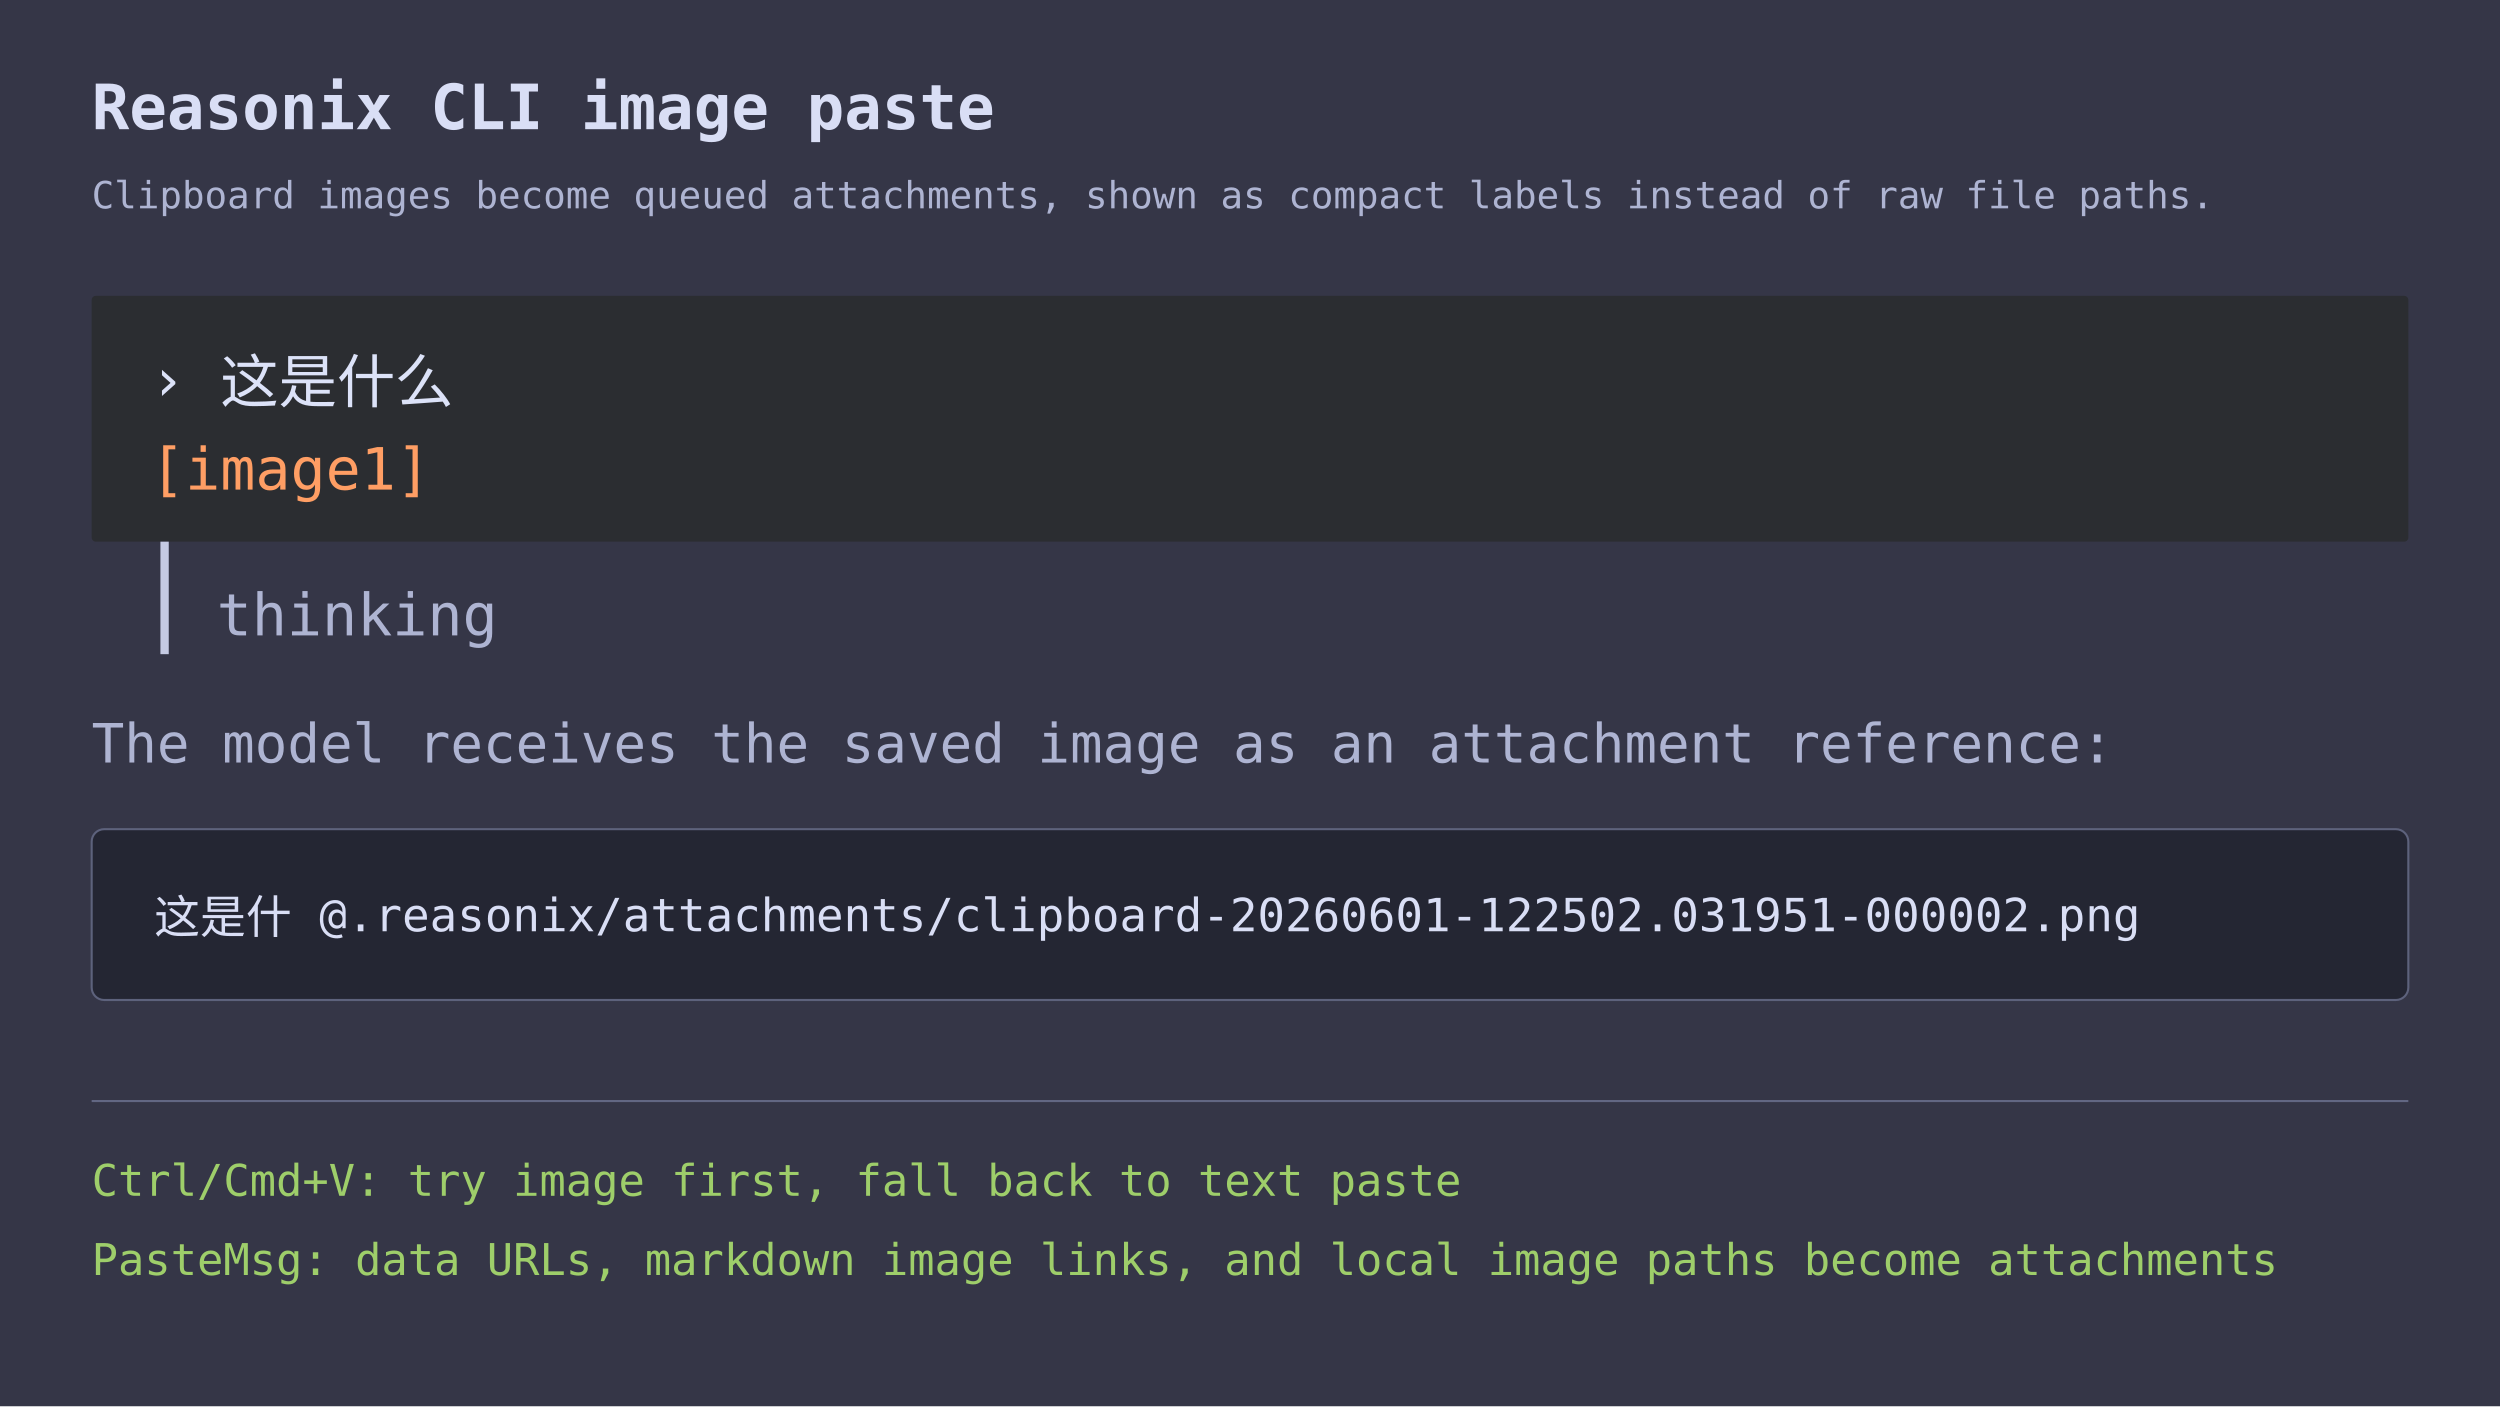
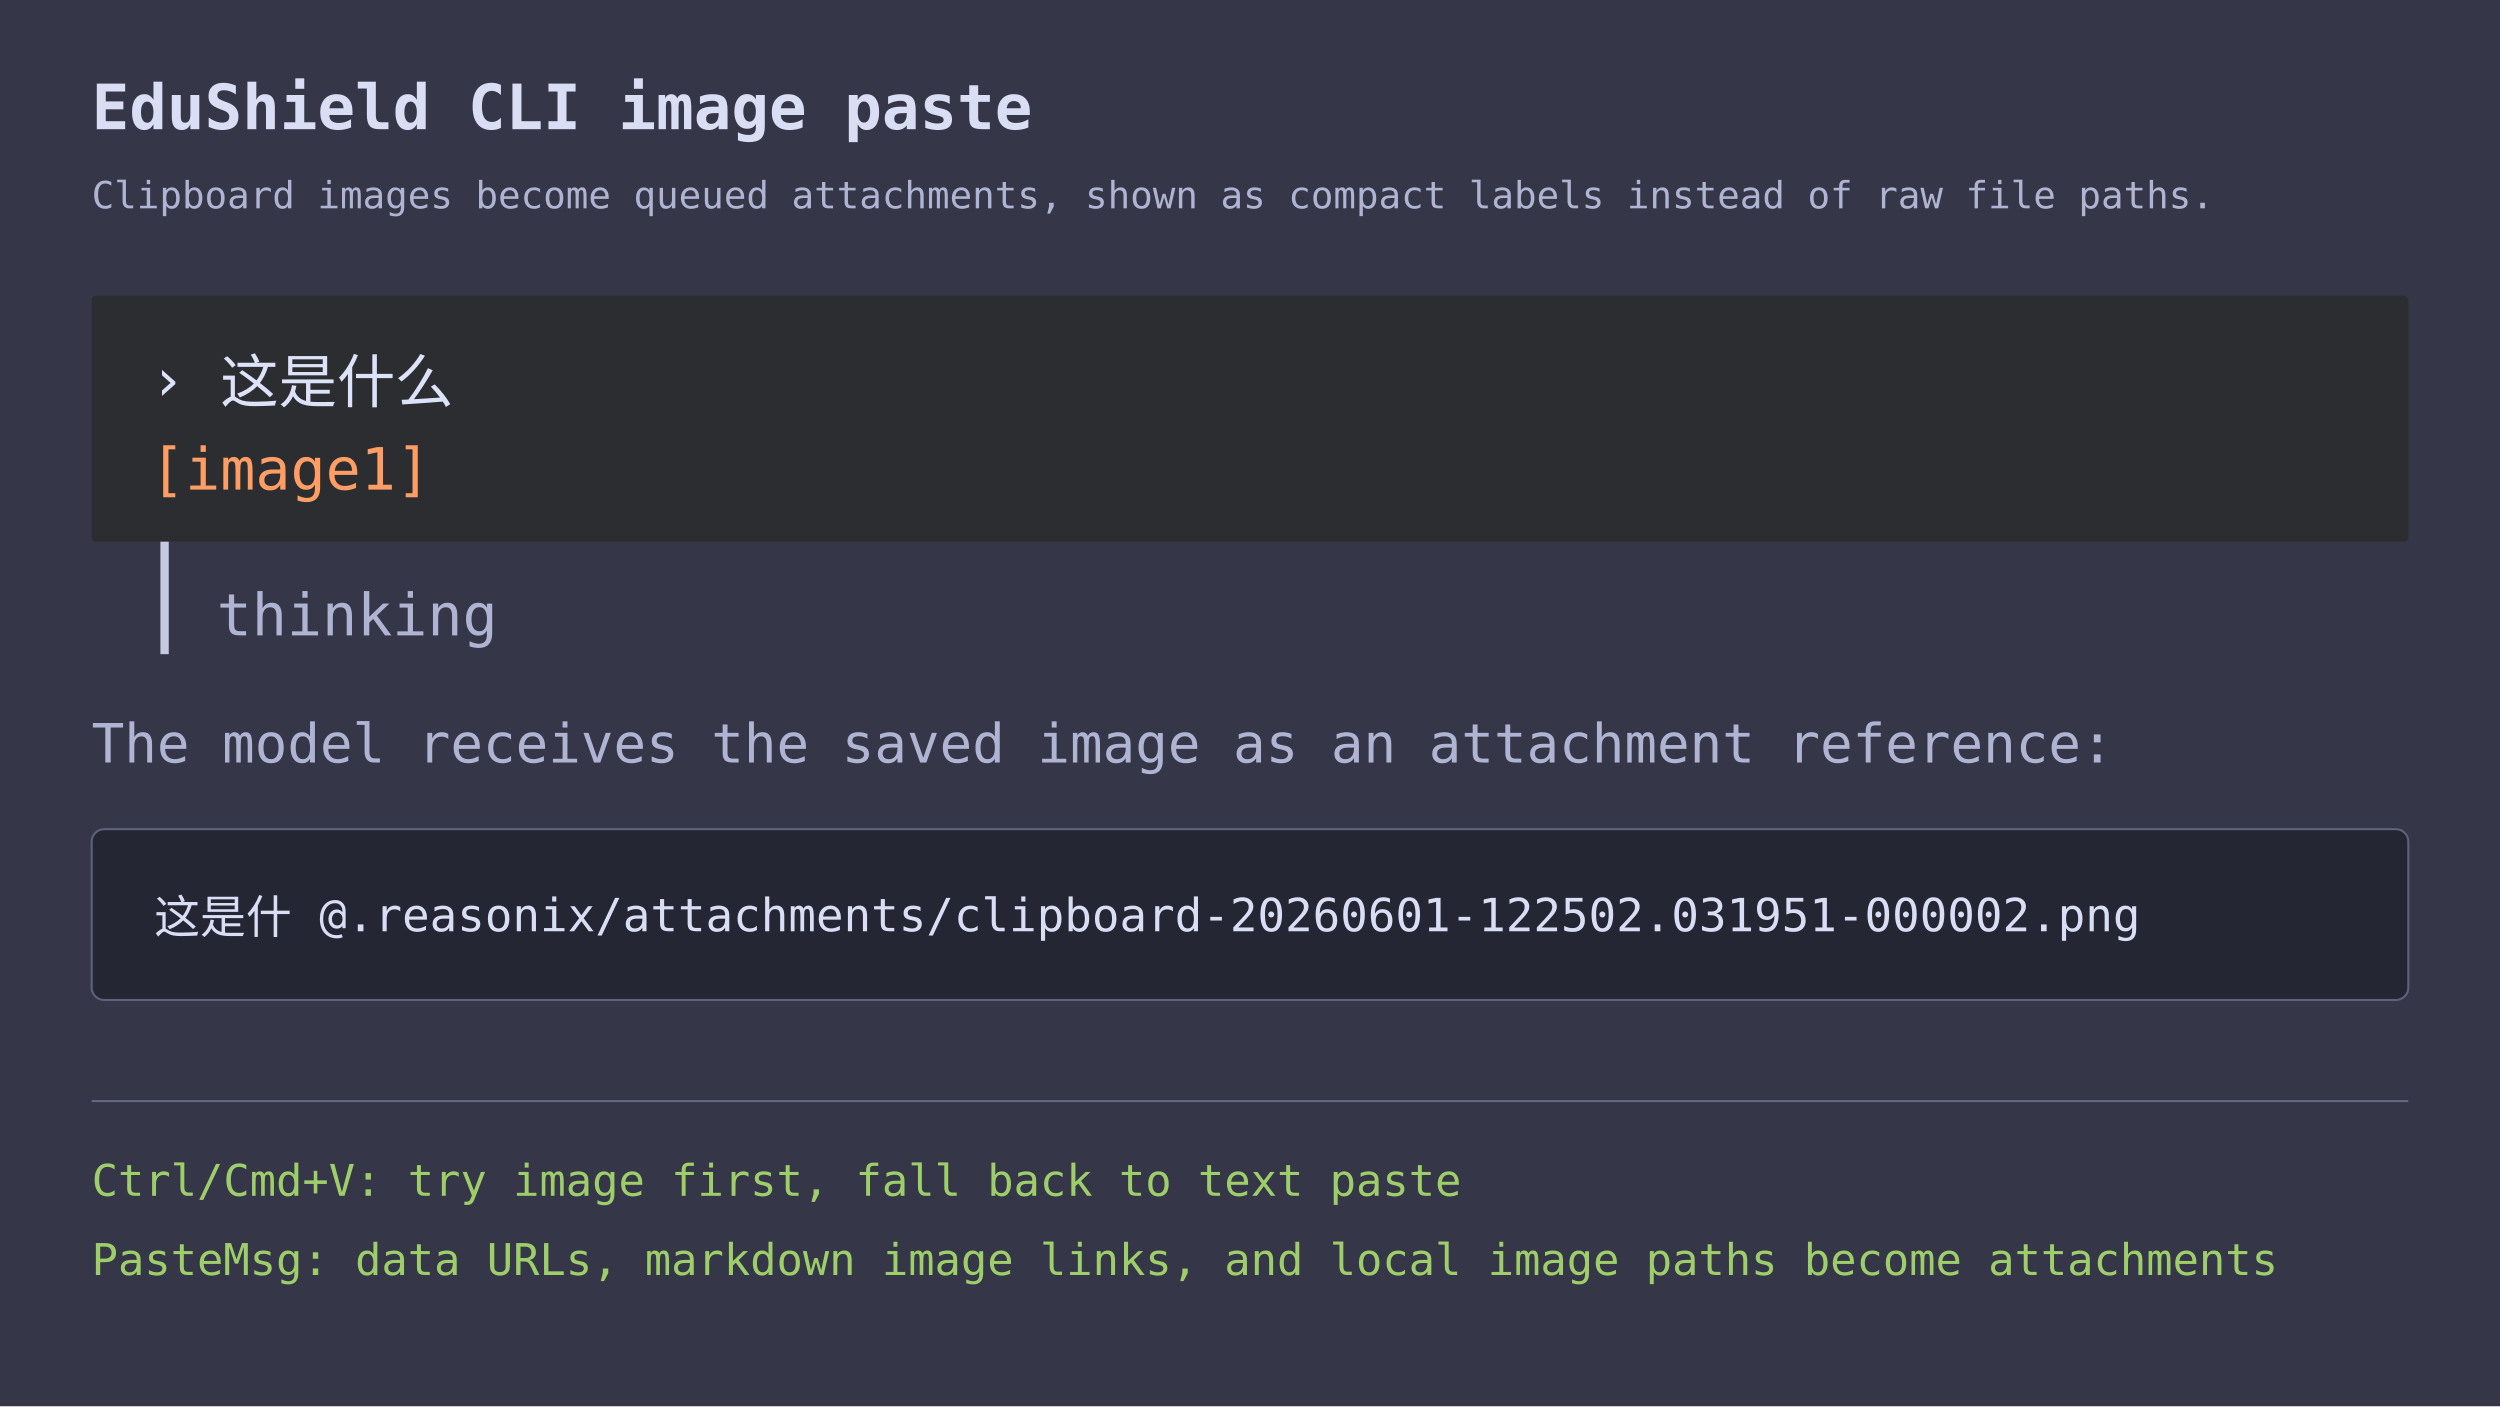
<svg xmlns="http://www.w3.org/2000/svg" width="1200" height="675" viewBox="0 0 1200 675" role="img" aria-label="CLI image paste attachment effect">
  <rect width="1200" height="675" fill="#353647" />
-   <text x="44" y="62" fill="#d9def5" font-family="ui-monospace, SFMono-Regular, Menlo, Monaco, Consolas, monospace" font-size="30" font-weight="700">Reasonix CLI image paste</text>
+   <text x="44" y="62" fill="#d9def5" font-family="ui-monospace, SFMono-Regular, Menlo, Monaco, Consolas, monospace" font-size="30" font-weight="700">EduShield CLI image paste</text>
  <text x="44" y="100" fill="#aeb4d2" font-family="ui-monospace, SFMono-Regular, Menlo, Monaco, Consolas, monospace" font-size="18">Clipboard images become queued attachments, shown as compact labels instead of raw file paths.</text>
  <rect x="44" y="142" width="1112" height="118" rx="2" fill="#2b2d31" />
  <text x="72" y="192" fill="#dce2f8" font-family="ui-monospace, SFMono-Regular, Menlo, Monaco, Consolas, monospace" font-size="28">› 这是什么</text>
  <text x="72" y="235" fill="#ff9e64" font-family="ui-monospace, SFMono-Regular, Menlo, Monaco, Consolas, monospace" font-size="28">[image1]</text>
  <path d="M79 260 L79 314" stroke="#c5cae3" stroke-width="4" />
  <text x="104" y="305" fill="#aeb4d2" font-family="ui-monospace, SFMono-Regular, Menlo, Monaco, Consolas, monospace" font-size="28">thinking</text>
  <text x="44" y="366" fill="#aeb4d2" font-family="ui-monospace, SFMono-Regular, Menlo, Monaco, Consolas, monospace" font-size="26">The model receives the saved image as an attachment reference:</text>
  <rect x="44" y="398" width="1112" height="82" rx="6" fill="#242633" stroke="#5d627c" />
  <text x="74" y="448" fill="#d9def5" font-family="ui-monospace, SFMono-Regular, Menlo, Monaco, Consolas, monospace" font-size="22">这是什 @.reasonix/attachments/clipboard-20260601-122502.031951-000002.png</text>
  <rect x="44" y="528" width="1112" height="1" fill="#626783" />
  <text x="44" y="574" fill="#9ece6a" font-family="ui-monospace, SFMono-Regular, Menlo, Monaco, Consolas, monospace" font-size="21">Ctrl/Cmd+V: try image first, fall back to text paste</text>
  <text x="44" y="612" fill="#9ece6a" font-family="ui-monospace, SFMono-Regular, Menlo, Monaco, Consolas, monospace" font-size="21">PasteMsg: data URLs, markdown image links, and local image paths become attachments</text>
</svg>
